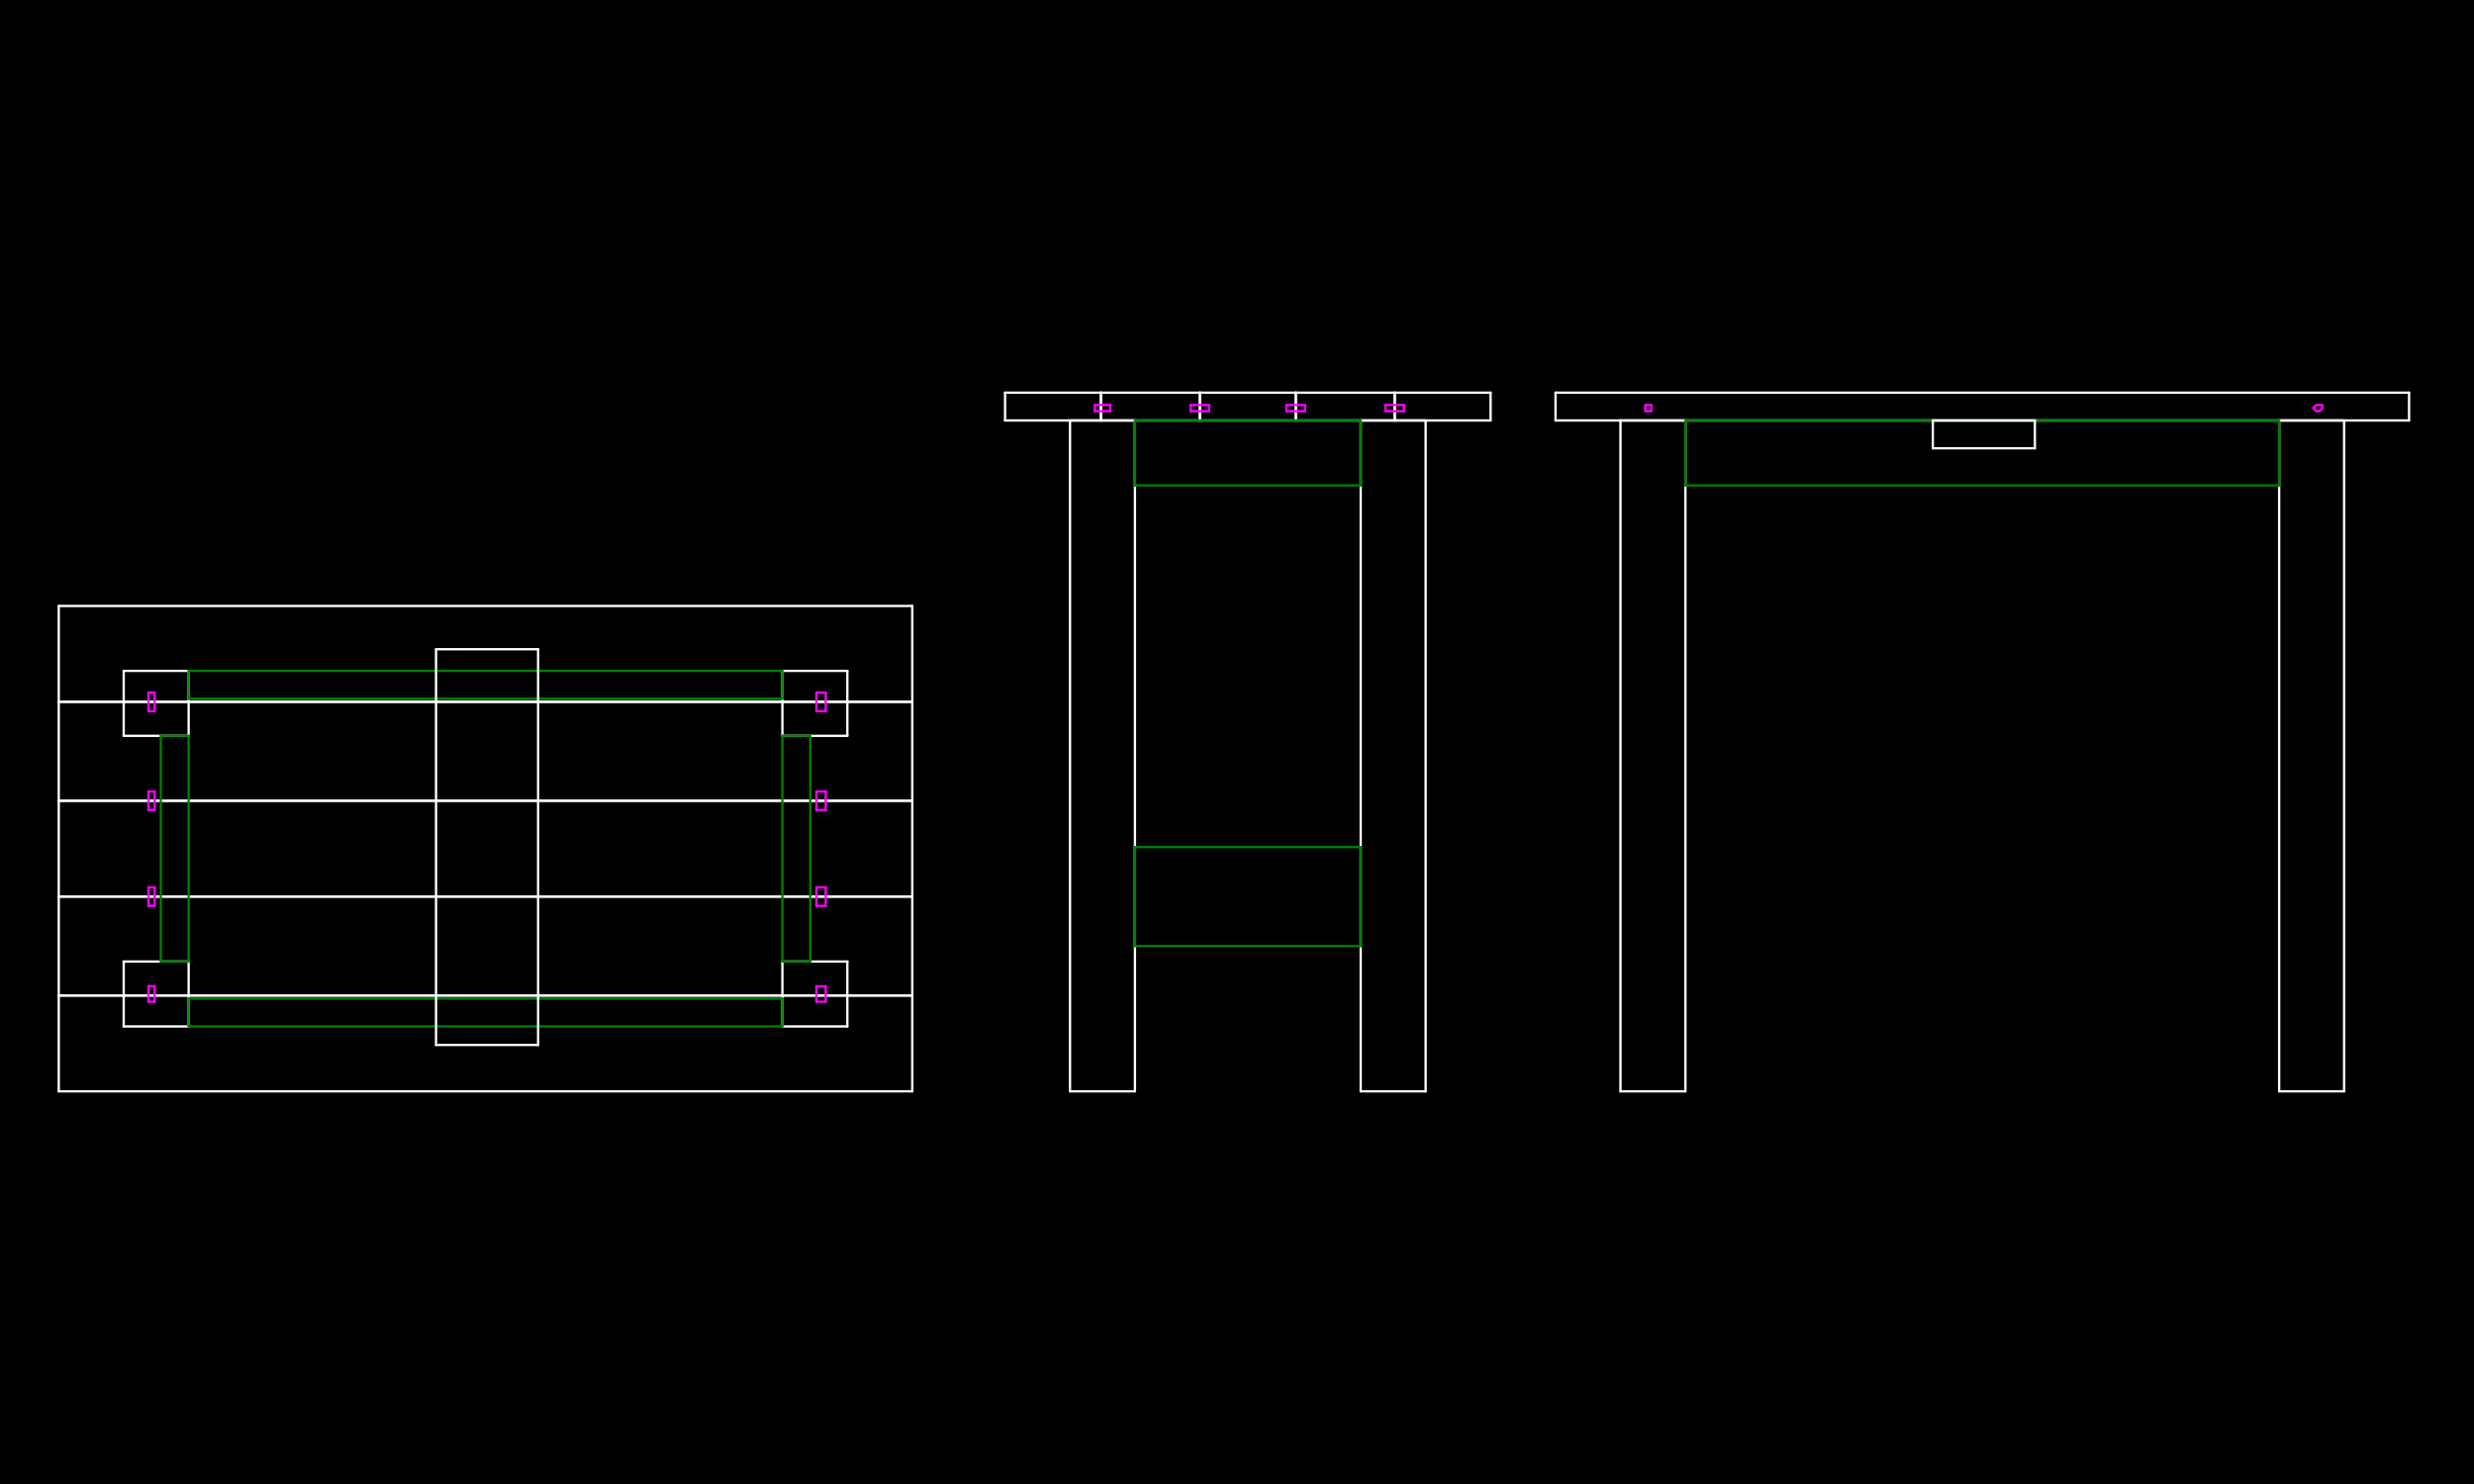
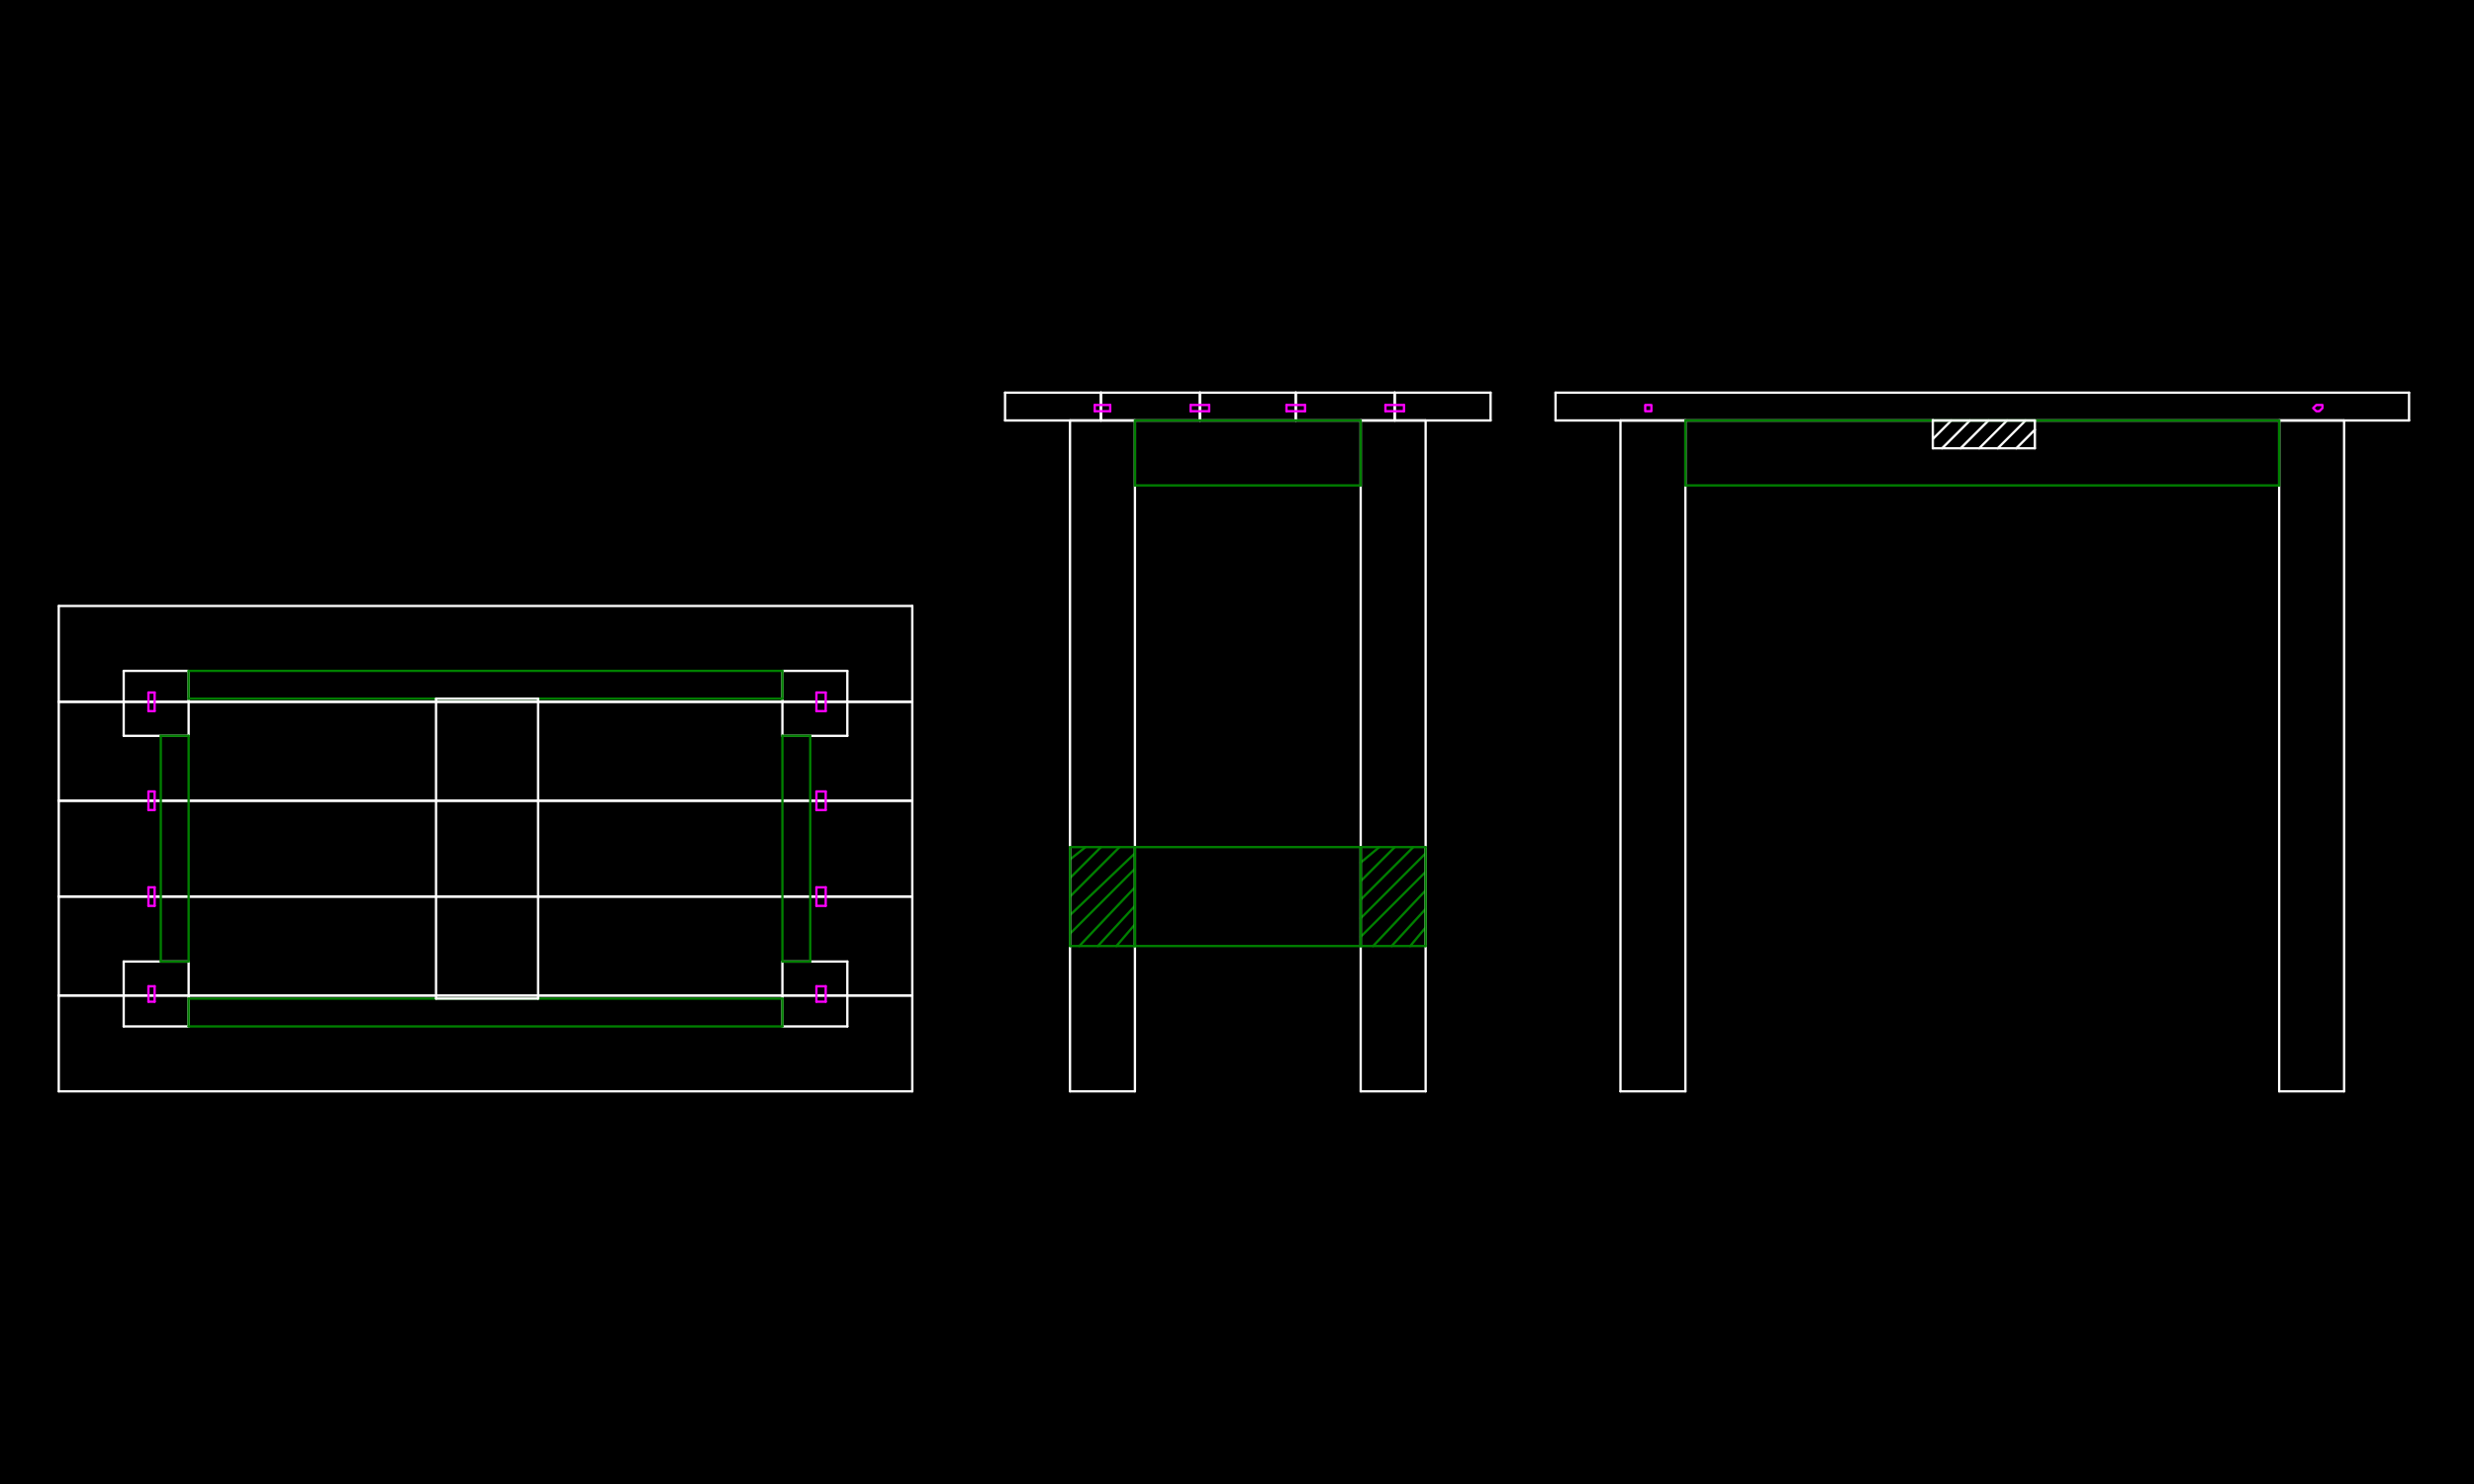
<svg xmlns="http://www.w3.org/2000/svg" width="282.222mm" height="169.333mm" viewBox="0 0 800 480" version="1.2" baseProfile="tiny">
  <defs>
</defs>
  <g fill="none" stroke="black" stroke-width="1" fill-rule="evenodd" stroke-linecap="square" stroke-linejoin="bevel">
    <g fill="#000000" fill-opacity="1" stroke="none" transform="matrix(1,0,0,1,0,0)" font-family="Noto Sans" font-size="10" font-weight="400" font-style="normal">
      <rect x="0" y="0" width="800" height="480" />
+     </g>
+     <g fill="none" stroke="#008000" stroke-opacity="1" stroke-width="1" stroke-linecap="round" stroke-linejoin="round" transform="matrix(1,0,0,1,0,0)" font-family="Noto Sans" font-size="10" font-weight="400" font-style="normal">
+       <polyline fill="none" vector-effect="non-scaling-stroke" points="440,279 446,274 " />
+       <polyline fill="none" vector-effect="non-scaling-stroke" points="440,285 451,274 " />
+       <polyline fill="none" vector-effect="non-scaling-stroke" points="440,291 457,274 " />
+       <polyline fill="none" vector-effect="non-scaling-stroke" points="440,297 461,276 " />
+       <polyline fill="none" vector-effect="non-scaling-stroke" points="440,303 461,282 " />
+       <polyline fill="none" vector-effect="non-scaling-stroke" points="444,306 461,288 " />
+       <polyline fill="none" vector-effect="non-scaling-stroke" points="450,306 461,294 " />
+       <polyline fill="none" vector-effect="non-scaling-stroke" points="456,306 461,300 " />
+       <polyline fill="none" vector-effect="non-scaling-stroke" points="367,306 367,305 " />
+       <polyline fill="none" vector-effect="non-scaling-stroke" points="361,306 367,299 " />
+       <polyline fill="none" vector-effect="non-scaling-stroke" points="355,306 367,293 " />
+       <polyline fill="none" vector-effect="non-scaling-stroke" points="349,306 367,287 " />
+       <polyline fill="none" vector-effect="non-scaling-stroke" points="346,302 367,281 " />
+       <polyline fill="none" vector-effect="non-scaling-stroke" points="346,296 367,276 " />
+       <polyline fill="none" vector-effect="non-scaling-stroke" points="346,290 362,274 " />
+       <polyline fill="none" vector-effect="non-scaling-stroke" points="346,284 356,274 " />
+       <polyline fill="none" vector-effect="non-scaling-stroke" points="346,278 351,274 " />
+     </g>
+     <g fill="none" stroke="#ffffff" stroke-opacity="1" stroke-width="1" stroke-linecap="round" stroke-linejoin="round" transform="matrix(1,0,0,1,0,0)" font-family="Noto Sans" font-size="10" font-weight="400" font-style="normal">
+       <polyline fill="none" vector-effect="non-scaling-stroke" points="652,145 658,139 " />
+       <polyline fill="none" vector-effect="non-scaling-stroke" points="646,145 655,136 " />
+       <polyline fill="none" vector-effect="non-scaling-stroke" points="640,145 649,136 " />
+       <polyline fill="none" vector-effect="non-scaling-stroke" points="634,145 643,136 " />
+       <polyline fill="none" vector-effect="non-scaling-stroke" points="628,145 637,136 " />
+       <polyline fill="none" vector-effect="non-scaling-stroke" points="625,142 631,136 " />
+     </g>
+     <g fill="#ffffff" fill-opacity="1" stroke="none" transform="matrix(1,0,0,1,0,0)" font-family="Noto Sans" font-size="10" font-weight="400" font-style="normal">
+       <circle cx="625" cy="136" r="0.5" />
    </g>
    <g fill="none" stroke="#ffffff" stroke-opacity="1" stroke-width="1" stroke-linecap="round" stroke-linejoin="round" transform="matrix(1,0,0,1,0,0)" font-family="Noto Sans" font-size="10" font-weight="400" font-style="normal">
      <polyline fill="none" vector-effect="non-scaling-stroke" points="325,127 356,127 " />
      <polyline fill="none" vector-effect="non-scaling-stroke" points="356,127 356,136 " />
      <polyline fill="none" vector-effect="non-scaling-stroke" points="356,136 325,136 " />
      <polyline fill="none" vector-effect="non-scaling-stroke" points="325,136 325,127 " />
      <polyline fill="none" vector-effect="non-scaling-stroke" points="356,136 388,136 " />
      <polyline fill="none" vector-effect="non-scaling-stroke" points="388,136 388,127 " />
      <polyline fill="none" vector-effect="non-scaling-stroke" points="388,127 356,127 " />
      <polyline fill="none" vector-effect="non-scaling-stroke" points="356,127 356,136 " />
      <polyline fill="none" vector-effect="non-scaling-stroke" points="388,136 419,136 " />
      <polyline fill="none" vector-effect="non-scaling-stroke" points="419,136 419,127 " />
      <polyline fill="none" vector-effect="non-scaling-stroke" points="419,127 388,127 " />
      <polyline fill="none" vector-effect="non-scaling-stroke" points="388,127 388,136 " />
      <polyline fill="none" vector-effect="non-scaling-stroke" points="419,136 451,136 " />
      <polyline fill="none" vector-effect="non-scaling-stroke" points="451,136 451,127 " />
      <polyline fill="none" vector-effect="non-scaling-stroke" points="451,127 419,127 " />
      <polyline fill="none" vector-effect="non-scaling-stroke" points="419,127 419,136 " />
      <polyline fill="none" vector-effect="non-scaling-stroke" points="451,136 482,136 " />
      <polyline fill="none" vector-effect="non-scaling-stroke" points="482,136 482,127 " />
      <polyline fill="none" vector-effect="non-scaling-stroke" points="482,127 451,127 " />
      <polyline fill="none" vector-effect="non-scaling-stroke" points="451,127 451,136 " />
      <polyline fill="none" vector-effect="non-scaling-stroke" points="346,136 367,136 " />
      <polyline fill="none" vector-effect="non-scaling-stroke" points="367,136 367,353 " />
      <polyline fill="none" vector-effect="non-scaling-stroke" points="367,353 346,353 " />
      <polyline fill="none" vector-effect="non-scaling-stroke" points="346,353 346,136 " />
      <polyline fill="none" vector-effect="non-scaling-stroke" points="440,136 461,136 " />
      <polyline fill="none" vector-effect="non-scaling-stroke" points="461,136 461,353 " />
      <polyline fill="none" vector-effect="non-scaling-stroke" points="461,353 440,353 " />
      <polyline fill="none" vector-effect="non-scaling-stroke" points="440,353 440,136 " />
    </g>
    <g fill="none" stroke="#008000" stroke-opacity="1" stroke-width="1" stroke-linecap="round" stroke-linejoin="round" transform="matrix(1,0,0,1,0,0)" font-family="Noto Sans" font-size="10" font-weight="400" font-style="normal">
      <polyline fill="none" vector-effect="non-scaling-stroke" points="367,306 440,306 " />
      <polyline fill="none" vector-effect="non-scaling-stroke" points="440,306 440,274 " />
      <polyline fill="none" vector-effect="non-scaling-stroke" points="440,274 367,274 " />
      <polyline fill="none" vector-effect="non-scaling-stroke" points="367,274 367,306 " />
      <polyline fill="none" vector-effect="non-scaling-stroke" points="367,136 440,136 " />
      <polyline fill="none" vector-effect="non-scaling-stroke" points="440,136 440,157 " />
      <polyline fill="none" vector-effect="non-scaling-stroke" points="440,157 367,157 " />
      <polyline fill="none" vector-effect="non-scaling-stroke" points="367,157 367,136 " />
    </g>
    <g fill="none" stroke="#ffffff" stroke-opacity="1" stroke-width="1" stroke-linecap="round" stroke-linejoin="round" transform="matrix(1,0,0,1,0,0)" font-family="Noto Sans" font-size="10" font-weight="400" font-style="normal">
      <polyline fill="none" vector-effect="non-scaling-stroke" points="503,127 779,127 " />
      <polyline fill="none" vector-effect="non-scaling-stroke" points="779,127 779,136 " />
      <polyline fill="none" vector-effect="non-scaling-stroke" points="779,136 503,136 " />
      <polyline fill="none" vector-effect="non-scaling-stroke" points="503,136 503,127 " />
      <polyline fill="none" vector-effect="non-scaling-stroke" points="524,136 545,136 " />
      <polyline fill="none" vector-effect="non-scaling-stroke" points="545,136 545,353 " />
      <polyline fill="none" vector-effect="non-scaling-stroke" points="545,353 524,353 " />
      <polyline fill="none" vector-effect="non-scaling-stroke" points="524,353 524,136 " />
      <polyline fill="none" vector-effect="non-scaling-stroke" points="758,136 737,136 " />
      <polyline fill="none" vector-effect="non-scaling-stroke" points="737,136 737,353 " />
      <polyline fill="none" vector-effect="non-scaling-stroke" points="737,353 758,353 " />
      <polyline fill="none" vector-effect="non-scaling-stroke" points="758,353 758,136 " />
    </g>
    <g fill="none" stroke="#008000" stroke-opacity="1" stroke-width="1" stroke-linecap="round" stroke-linejoin="round" transform="matrix(1,0,0,1,0,0)" font-family="Noto Sans" font-size="10" font-weight="400" font-style="normal">
      <polyline fill="none" vector-effect="non-scaling-stroke" points="545,136 737,136 " />
      <polyline fill="none" vector-effect="non-scaling-stroke" points="737,136 737,157 " />
      <polyline fill="none" vector-effect="non-scaling-stroke" points="737,157 545,157 " />
      <polyline fill="none" vector-effect="non-scaling-stroke" points="545,157 545,136 " />
    </g>
    <g fill="none" stroke="#ffffff" stroke-opacity="1" stroke-width="1" stroke-linecap="round" stroke-linejoin="round" transform="matrix(1,0,0,1,0,0)" font-family="Noto Sans" font-size="10" font-weight="400" font-style="normal">
      <polyline fill="none" vector-effect="non-scaling-stroke" points="295,353 19,353 " />
      <polyline fill="none" vector-effect="non-scaling-stroke" points="19,353 19,322 " />
      <polyline fill="none" vector-effect="non-scaling-stroke" points="19,322 295,322 " />
      <polyline fill="none" vector-effect="non-scaling-stroke" points="295,322 295,353 " />
      <polyline fill="none" vector-effect="non-scaling-stroke" points="19,322 295,322 " />
      <polyline fill="none" vector-effect="non-scaling-stroke" points="295,322 295,290 " />
      <polyline fill="none" vector-effect="non-scaling-stroke" points="295,290 19,290 " />
      <polyline fill="none" vector-effect="non-scaling-stroke" points="19,290 19,322 " />
      <polyline fill="none" vector-effect="non-scaling-stroke" points="295,290 19,290 " />
      <polyline fill="none" vector-effect="non-scaling-stroke" points="19,290 19,259 " />
      <polyline fill="none" vector-effect="non-scaling-stroke" points="19,259 295,259 " />
      <polyline fill="none" vector-effect="non-scaling-stroke" points="295,259 295,290 " />
      <polyline fill="none" vector-effect="non-scaling-stroke" points="19,259 295,259 " />
      <polyline fill="none" vector-effect="non-scaling-stroke" points="295,259 295,227 " />
      <polyline fill="none" vector-effect="non-scaling-stroke" points="295,227 19,227 " />
      <polyline fill="none" vector-effect="non-scaling-stroke" points="19,227 19,259 " />
      <polyline fill="none" vector-effect="non-scaling-stroke" points="295,227 19,227 " />
      <polyline fill="none" vector-effect="non-scaling-stroke" points="19,227 19,196 " />
      <polyline fill="none" vector-effect="non-scaling-stroke" points="19,196 295,196 " />
      <polyline fill="none" vector-effect="non-scaling-stroke" points="295,196 295,227 " />
      <polyline fill="none" vector-effect="non-scaling-stroke" points="40,217 61,217 " />
      <polyline fill="none" vector-effect="non-scaling-stroke" points="61,217 61,238 " />
      <polyline fill="none" vector-effect="non-scaling-stroke" points="61,238 40,238 " />
      <polyline fill="none" vector-effect="non-scaling-stroke" points="40,238 40,217 " />
      <polyline fill="none" vector-effect="non-scaling-stroke" points="40,332 61,332 " />
      <polyline fill="none" vector-effect="non-scaling-stroke" points="61,332 61,311 " />
      <polyline fill="none" vector-effect="non-scaling-stroke" points="61,311 40,311 " />
      <polyline fill="none" vector-effect="non-scaling-stroke" points="40,311 40,332 " />
      <polyline fill="none" vector-effect="non-scaling-stroke" points="274,332 253,332 " />
      <polyline fill="none" vector-effect="non-scaling-stroke" points="253,332 253,311 " />
      <polyline fill="none" vector-effect="non-scaling-stroke" points="253,311 274,311 " />
      <polyline fill="none" vector-effect="non-scaling-stroke" points="274,311 274,332 " />
      <polyline fill="none" vector-effect="non-scaling-stroke" points="274,217 253,217 " />
      <polyline fill="none" vector-effect="non-scaling-stroke" points="253,217 253,238 " />
      <polyline fill="none" vector-effect="non-scaling-stroke" points="253,238 274,238 " />
      <polyline fill="none" vector-effect="non-scaling-stroke" points="274,238 274,217 " />
    </g>
    <g fill="none" stroke="#008000" stroke-opacity="1" stroke-width="1" stroke-linecap="round" stroke-linejoin="round" transform="matrix(1,0,0,1,0,0)" font-family="Noto Sans" font-size="10" font-weight="400" font-style="normal">
      <polyline fill="none" vector-effect="non-scaling-stroke" points="253,238 262,238 " />
      <polyline fill="none" vector-effect="non-scaling-stroke" points="262,238 262,311 " />
      <polyline fill="none" vector-effect="non-scaling-stroke" points="262,311 253,311 " />
      <polyline fill="none" vector-effect="non-scaling-stroke" points="253,311 253,238 " />
      <polyline fill="none" vector-effect="non-scaling-stroke" points="61,311 52,311 " />
      <polyline fill="none" vector-effect="non-scaling-stroke" points="52,311 52,238 " />
      <polyline fill="none" vector-effect="non-scaling-stroke" points="52,238 61,238 " />
      <polyline fill="none" vector-effect="non-scaling-stroke" points="61,238 61,311 " />
      <polyline fill="none" vector-effect="non-scaling-stroke" points="253,217 61,217 " />
      <polyline fill="none" vector-effect="non-scaling-stroke" points="61,217 61,226 " />
      <polyline fill="none" vector-effect="non-scaling-stroke" points="61,226 253,226 " />
      <polyline fill="none" vector-effect="non-scaling-stroke" points="253,226 253,217 " />
      <polyline fill="none" vector-effect="non-scaling-stroke" points="61,332 253,332 " />
      <polyline fill="none" vector-effect="non-scaling-stroke" points="253,332 253,323 " />
      <polyline fill="none" vector-effect="non-scaling-stroke" points="253,323 61,323 " />
      <polyline fill="none" vector-effect="non-scaling-stroke" points="61,323 61,332 " />
    </g>
    <g fill="none" stroke="#ffffff" stroke-opacity="1" stroke-width="1" stroke-linecap="round" stroke-linejoin="round" transform="matrix(1,0,0,1,0,0)" font-family="Noto Sans" font-size="10" font-weight="400" font-style="normal">
-       <polyline fill="none" vector-effect="non-scaling-stroke" points="141,210 174,210 " />
-       <polyline fill="none" vector-effect="non-scaling-stroke" points="174,210 174,338 " />
-       <polyline fill="none" vector-effect="non-scaling-stroke" points="174,338 141,338 " />
-       <polyline fill="none" vector-effect="non-scaling-stroke" points="141,338 141,210 " />
      <polyline fill="none" vector-effect="non-scaling-stroke" points="625,136 658,136 " />
      <polyline fill="none" vector-effect="non-scaling-stroke" points="658,136 658,145 " />
      <polyline fill="none" vector-effect="non-scaling-stroke" points="658,145 625,145 " />
      <polyline fill="none" vector-effect="non-scaling-stroke" points="625,145 625,136 " />
    </g>
    <g fill="none" stroke="#ff00ff" stroke-opacity="1" stroke-width="1" stroke-linecap="round" stroke-linejoin="round" transform="matrix(1,0,0,1,0,0)" font-family="Noto Sans" font-size="10" font-weight="400" font-style="normal">
      <polyline fill="none" vector-effect="non-scaling-stroke" points="264,230 267,230 " />
      <polyline fill="none" vector-effect="non-scaling-stroke" points="267,230 267,224 " />
      <polyline fill="none" vector-effect="non-scaling-stroke" points="267,224 264,224 " />
      <polyline fill="none" vector-effect="non-scaling-stroke" points="264,224 264,230 " />
      <polyline fill="none" vector-effect="non-scaling-stroke" points="264,262 267,262 " />
      <polyline fill="none" vector-effect="non-scaling-stroke" points="267,262 267,256 " />
      <polyline fill="none" vector-effect="non-scaling-stroke" points="267,256 264,256 " />
      <polyline fill="none" vector-effect="non-scaling-stroke" points="264,256 264,262 " />
      <polyline fill="none" vector-effect="non-scaling-stroke" points="264,293 267,293 " />
      <polyline fill="none" vector-effect="non-scaling-stroke" points="267,293 267,287 " />
      <polyline fill="none" vector-effect="non-scaling-stroke" points="267,287 264,287 " />
      <polyline fill="none" vector-effect="non-scaling-stroke" points="264,287 264,293 " />
      <polyline fill="none" vector-effect="non-scaling-stroke" points="264,324 267,324 " />
      <polyline fill="none" vector-effect="non-scaling-stroke" points="267,324 267,319 " />
      <polyline fill="none" vector-effect="non-scaling-stroke" points="267,319 264,319 " />
      <polyline fill="none" vector-effect="non-scaling-stroke" points="264,319 264,324 " />
      <polyline fill="none" vector-effect="non-scaling-stroke" points="48,230 50,230 " />
      <polyline fill="none" vector-effect="non-scaling-stroke" points="50,230 50,224 " />
      <polyline fill="none" vector-effect="non-scaling-stroke" points="50,224 48,224 " />
      <polyline fill="none" vector-effect="non-scaling-stroke" points="48,224 48,230 " />
      <polyline fill="none" vector-effect="non-scaling-stroke" points="48,262 50,262 " />
      <polyline fill="none" vector-effect="non-scaling-stroke" points="50,262 50,256 " />
      <polyline fill="none" vector-effect="non-scaling-stroke" points="50,256 48,256 " />
      <polyline fill="none" vector-effect="non-scaling-stroke" points="48,256 48,262 " />
      <polyline fill="none" vector-effect="non-scaling-stroke" points="48,293 50,293 " />
      <polyline fill="none" vector-effect="non-scaling-stroke" points="50,293 50,287 " />
      <polyline fill="none" vector-effect="non-scaling-stroke" points="50,287 48,287 " />
      <polyline fill="none" vector-effect="non-scaling-stroke" points="48,287 48,293 " />
      <polyline fill="none" vector-effect="non-scaling-stroke" points="48,324 50,324 " />
      <polyline fill="none" vector-effect="non-scaling-stroke" points="50,324 50,319 " />
      <polyline fill="none" vector-effect="non-scaling-stroke" points="50,319 48,319 " />
      <polyline fill="none" vector-effect="non-scaling-stroke" points="48,319 48,324 " />
      <polyline fill="none" vector-effect="non-scaling-stroke" points="354,133 359,133 " />
      <polyline fill="none" vector-effect="non-scaling-stroke" points="359,133 359,131 " />
      <polyline fill="none" vector-effect="non-scaling-stroke" points="359,131 354,131 " />
      <polyline fill="none" vector-effect="non-scaling-stroke" points="354,131 354,133 " />
      <polyline fill="none" vector-effect="non-scaling-stroke" points="385,133 391,133 " />
      <polyline fill="none" vector-effect="non-scaling-stroke" points="391,133 391,131 " />
      <polyline fill="none" vector-effect="non-scaling-stroke" points="391,131 385,131 " />
      <polyline fill="none" vector-effect="non-scaling-stroke" points="385,131 385,133 " />
      <polyline fill="none" vector-effect="non-scaling-stroke" points="416,133 422,133 " />
      <polyline fill="none" vector-effect="non-scaling-stroke" points="422,133 422,131 " />
      <polyline fill="none" vector-effect="non-scaling-stroke" points="422,131 416,131 " />
      <polyline fill="none" vector-effect="non-scaling-stroke" points="416,131 416,133 " />
      <polyline fill="none" vector-effect="non-scaling-stroke" points="448,133 454,133 " />
      <polyline fill="none" vector-effect="non-scaling-stroke" points="454,133 454,131 " />
      <polyline fill="none" vector-effect="non-scaling-stroke" points="454,131 448,131 " />
      <polyline fill="none" vector-effect="non-scaling-stroke" points="448,131 448,133 " />
      <polyline fill="none" vector-effect="non-scaling-stroke" points="534,132 534,131 533,131 533,131 532,131 532,131 532,132 532,132 532,133 533,133 533,133 534,133 534,132 " />
      <polyline fill="none" vector-effect="non-scaling-stroke" points="751,132 751,131 750,131 750,131 749,131 749,131 748,132 748,132 749,133 749,133 750,133 750,133 751,132 " />
    </g>
+     <g fill="none" stroke="#ffffff" stroke-opacity="1" stroke-width="1" stroke-linecap="round" stroke-linejoin="round" transform="matrix(1,0,0,1,0,0)" font-family="Noto Sans" font-size="10" font-weight="400" font-style="normal">
+       <polyline fill="none" vector-effect="non-scaling-stroke" points="141,323 174,323 " />
+       <polyline fill="none" vector-effect="non-scaling-stroke" points="174,323 174,226 " />
+       <polyline fill="none" vector-effect="non-scaling-stroke" points="174,226 141,226 " />
+       <polyline fill="none" vector-effect="non-scaling-stroke" points="141,226 141,323 " />
+     </g>
+     <g fill="none" stroke="#008000" stroke-opacity="1" stroke-width="1" stroke-linecap="round" stroke-linejoin="round" transform="matrix(1,0,0,1,0,0)" font-family="Noto Sans" font-size="10" font-weight="400" font-style="normal">
+       <polyline fill="none" vector-effect="non-scaling-stroke" points="367,274 346,274 " />
+       <polyline fill="none" vector-effect="non-scaling-stroke" points="346,274 346,306 " />
+       <polyline fill="none" vector-effect="non-scaling-stroke" points="346,306 367,306 " />
+       <polyline fill="none" vector-effect="non-scaling-stroke" points="367,306 367,274 " />
+       <polyline fill="none" vector-effect="non-scaling-stroke" points="440,274 461,274 " />
+       <polyline fill="none" vector-effect="non-scaling-stroke" points="461,274 461,306 " />
+       <polyline fill="none" vector-effect="non-scaling-stroke" points="461,306 440,306 " />
+       <polyline fill="none" vector-effect="non-scaling-stroke" points="440,306 440,274 " />
+     </g>
  </g>
</svg>
